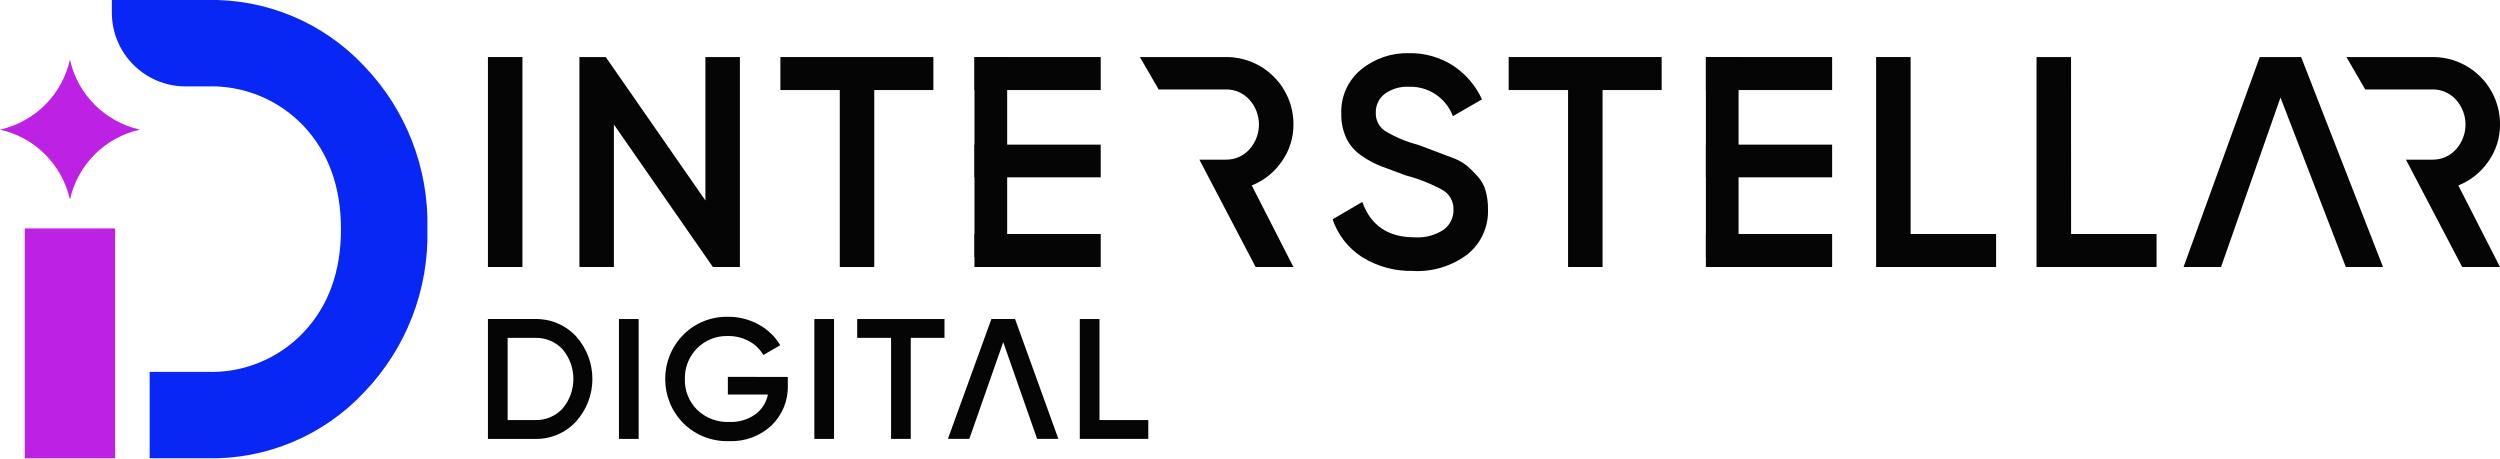
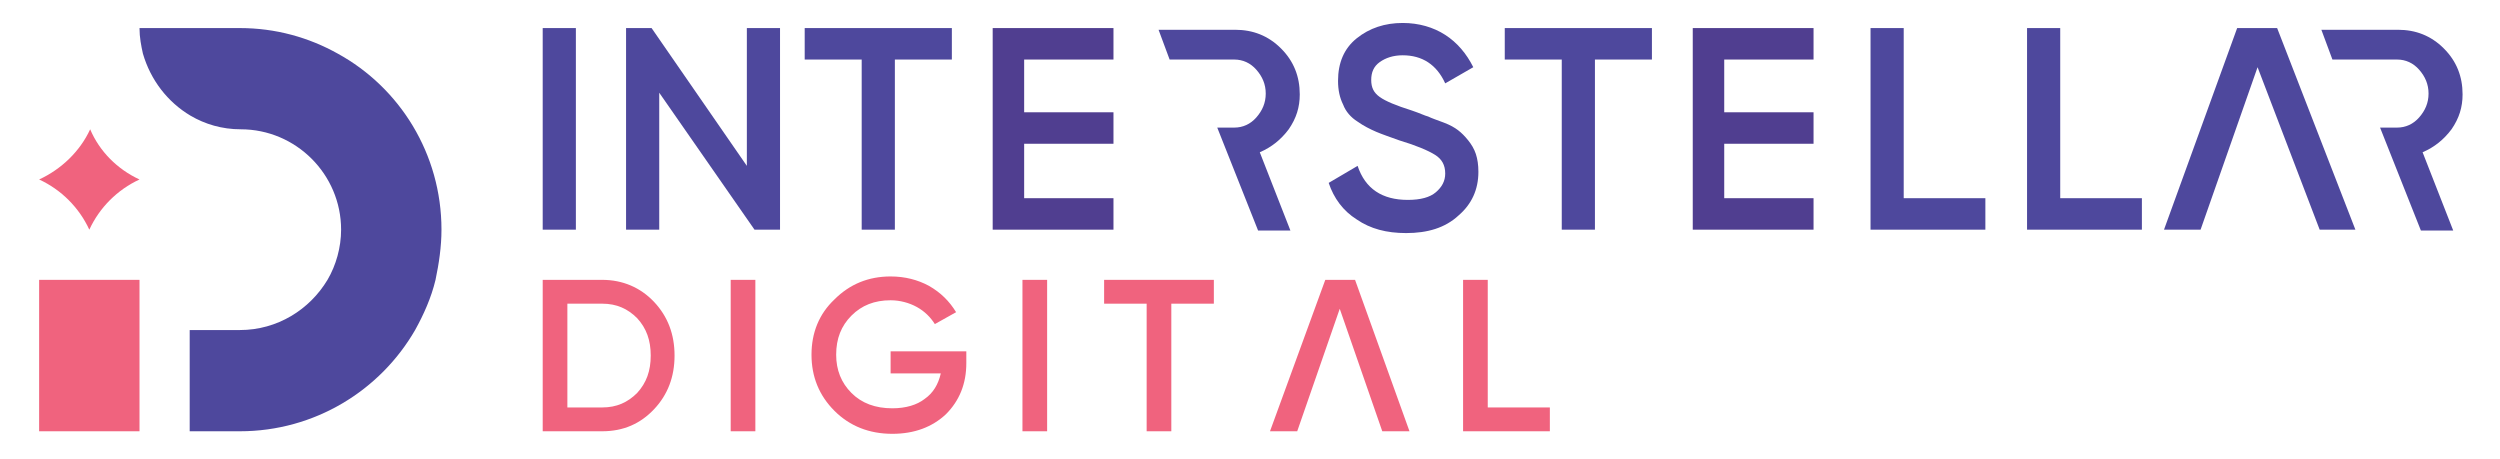
- <svg xmlns="http://www.w3.org/2000/svg" width="293.917" height="53.88">
-   <path fill="none" d="M0 0h293.917v53.879H0z" data-name="Rectangle 1100" />
-   <path fill="#040504" d="M57.365 6.706h4.055v24.685h-4.055z" data-name="Rectangle 1101" />
-   <path fill="#040504" d="M82.932 6.707h4.055v24.685h-3.174l-11.637-16.75v16.75h-4.055V6.707h3.094l11.717 16.864Z" data-name="Path 579" />
-   <path fill="#040504" d="M109.733 6.707v3.879h-6.948v20.806H98.73V10.586h-6.982V6.707Z" data-name="Path 580" />
-   <path fill="#040504" d="M166.19 31.85a10.827 10.827 0 0 1-6.048-1.622 8.522 8.522 0 0 1-3.473-4.444l3.491-2.045q1.481 4.161 6.136 4.161a5.521 5.521 0 0 0 3.438-.9 2.832 2.832 0 0 0 1.146-2.339 2.568 2.568 0 0 0-1.236-2.3 19.252 19.252 0 0 0-4.378-1.741l-2.833-1.052a10.983 10.983 0 0 1-2.326-1.24 5.253 5.253 0 0 1-1.816-2.064 6.541 6.541 0 0 1-.6-2.891 6.394 6.394 0 0 1 2.327-5.2 8.524 8.524 0 0 1 5.608-1.922 9.293 9.293 0 0 1 5.184 1.446 9.456 9.456 0 0 1 3.421 3.985l-3.421 1.975a5.32 5.32 0 0 0-5.184-3.456 4.454 4.454 0 0 0-2.821.829 2.7 2.7 0 0 0-1.058 2.239 2.475 2.475 0 0 0 1.082 2.124 14.563 14.563 0 0 0 3.919 1.641l2.027.764 1.846.7a6.292 6.292 0 0 1 1.8.953 13.5 13.5 0 0 1 1.276 1.251 4.31 4.31 0 0 1 .962 1.713 7.845 7.845 0 0 1 .279 2.179 6.469 6.469 0 0 1-2.415 5.307 9.741 9.741 0 0 1-6.33 1.958" data-name="Path 581" />
-   <path fill="#040504" d="M195.354 6.706v3.879h-6.947v20.806h-4.055V10.585h-6.982V6.706Z" data-name="Path 582" />
-   <path fill="#040504" d="M224.624 27.512h10.05v3.879h-14.105V6.706h4.055Z" data-name="Path 583" />
-   <path fill="#040504" d="M243.49 27.512h10.05v3.879h-14.11V6.706h4.055Z" data-name="Path 584" />
-   <path fill="#040504" d="M62.902 37.507a6.361 6.361 0 0 1 4.822 2.033 7.485 7.485 0 0 1 0 10.017 6.343 6.343 0 0 1-4.822 2.044h-5.537V37.507Zm0 11.879a4.215 4.215 0 0 0 3.252-1.369 5.408 5.408 0 0 0 0-6.936 4.231 4.231 0 0 0-3.252-1.359h-3.221v9.664Z" data-name="Path 585" />
-   <path fill="#040504" d="M72.768 37.507h2.315v14.094h-2.315z" data-name="Rectangle 1102" />
-   <path fill="#040504" d="M92.62 44.312v.966a6.3 6.3 0 0 1-1.913 4.742 6.9 6.9 0 0 1-4.993 1.842 7.317 7.317 0 0 1-5.386-2.114 7.4 7.4 0 0 1 0-10.379 7.15 7.15 0 0 1 5.265-2.124 7.3 7.3 0 0 1 3.6.906 6.613 6.613 0 0 1 2.537 2.436l-1.99 1.151a4.19 4.19 0 0 0-1.671-1.621 5.029 5.029 0 0 0-2.477-.614 4.9 4.9 0 0 0-3.644 1.45 4.953 4.953 0 0 0-1.429 3.624 4.868 4.868 0 0 0 1.44 3.6 5.123 5.123 0 0 0 3.775 1.429 4.98 4.98 0 0 0 3.05-.876 3.857 3.857 0 0 0 1.5-2.346h-4.712V44.31Z" data-name="Path 586" />
-   <path fill="#040504" d="M95.74 37.507h2.315v14.094H95.74z" data-name="Rectangle 1103" />
-   <path fill="#040504" d="M111.042 37.506v2.215h-3.967V51.6h-2.315V39.721h-3.986v-2.215Z" data-name="Path 587" />
-   <path fill="#040504" d="M129.263 49.385h5.738V51.6h-8.053V37.506h2.315Z" data-name="Path 588" />
-   <path fill="#040504" d="M119.337 37.506h-2.782L111.441 51.6h2.517l3.99-11.375 3.983 11.375h2.5Z" data-name="Path 589" />
-   <path fill="#040504" d="M270.536 6.706h-4.866l-8.957 24.685h4.408l6.988-19.924 7.682 19.924h4.373Z" data-name="Path 590" />
-   <path fill="#040504" d="M278.072 10.515h7.911a3.638 3.638 0 0 1 2.751 1.2 4.36 4.36 0 0 1 0 5.854 3.635 3.635 0 0 1-2.751 1.2h-3.125l6.616 12.624h4.443l-4.9-9.592a7.77 7.77 0 0 0 3.545-2.839 7.419 7.419 0 0 0 1.357-4.32 7.887 7.887 0 0 0-7.935-7.935h-10.12Z" data-name="Path 591" />
-   <path fill="#040504" d="M136.22 10.515h7.911a3.637 3.637 0 0 1 2.751 1.2 4.36 4.36 0 0 1 0 5.854 3.635 3.635 0 0 1-2.751 1.2h-3.125l6.616 12.624h4.443l-4.9-9.592a7.77 7.77 0 0 0 3.545-2.839 7.42 7.42 0 0 0 1.357-4.32 7.888 7.888 0 0 0-7.935-7.935h-10.12Z" data-name="Path 592" />
-   <path fill="#040504" d="M114.566 17.004h14.841v3.843h-14.841z" data-name="Rectangle 1104" />
-   <path fill="#040504" d="M114.567 6.706h3.843v23.51h-3.843z" data-name="Rectangle 1105" />
-   <path fill="#040504" d="M114.566 27.512h14.841v3.879h-14.841z" data-name="Rectangle 1106" />
-   <path fill="#040504" d="M114.566 6.706h14.841v3.879h-14.841z" data-name="Rectangle 1107" />
-   <path fill="#040504" d="M200.556 17.004h14.841v3.843h-14.841z" data-name="Rectangle 1108" />
-   <path fill="#040504" d="M200.556 6.706h3.843v23.51h-3.843z" data-name="Rectangle 1109" />
-   <path fill="#040504" d="M200.556 27.512h14.841v3.879h-14.841z" data-name="Rectangle 1110" />
-   <path fill="#040504" d="M200.556 6.706h14.841v3.879h-14.841z" data-name="Rectangle 1111" />
-   <path fill="#0827f5" d="M50.249 26.94a26.689 26.689 0 0 1-7.427 19.165 24.559 24.559 0 0 1-18.514 7.775h-6.714V43.72h6.714a14.935 14.935 0 0 0 11.391-4.659q4.389-4.661 4.387-12.121t-4.387-12.122a14.935 14.935 0 0 0-11.391-4.659H21.82a8.67 8.67 0 0 1-8.67-8.67V0h11.158a24.559 24.559 0 0 1 18.514 7.774 26.7 26.7 0 0 1 7.427 19.166" data-name="Path 593" />
-   <path fill="#bd21e4" d="M2.913 26.856h10.621v27.022H2.913z" data-name="Rectangle 1112" />
-   <path fill="#bd21e4" d="M8.224 7.016A10.846 10.846 0 0 1 0 15.24a10.846 10.846 0 0 1 8.224 8.224 10.846 10.846 0 0 1 8.224-8.225 10.846 10.846 0 0 1-8.224-8.224" data-name="Path 594" />
+ <svg xmlns="http://www.w3.org/2000/svg" version="1.1" id="Layer_1" x="0px" y="0px" viewBox="0 0 293.9 53.9" style="enable-background:new 0 0 293.9 53.9;" xml:space="preserve">
+   <style type="text/css">
+ 	.st0{fill:#F0637E;}
+ 	.st1{fill:#4E489D;}
+ 	.st2{fill:#503E90;}
+ </style>
+   <g>
+     <g>
+       <path class="st0" d="M16.4,21.1c-2.6,1.2-4.7,3.3-5.9,5.9c-1.2-2.6-3.3-4.7-5.9-5.9c2.6-1.2,4.8-3.3,6-5.9    C11.7,17.8,13.8,19.9,16.4,21.1z" />
+       <rect x="4.6" y="32.9" class="st0" width="11.8" height="17.8" />
+     </g>
+     <path class="st1" d="M51.9,27c0,2-0.3,4-0.7,5.9c-0.5,2.1-1.4,4.1-2.4,5.9C44.7,45.9,37,50.7,28.2,50.7h-5.9V38.8h5.9   c4.4,0,8.2-2.4,10.3-5.9c1-1.7,1.6-3.8,1.6-5.9c0-6.5-5.3-11.8-11.8-11.8c-2.2,0-4.2-0.6-5.9-1.6c-2.7-1.6-4.7-4.2-5.6-7.3   c-0.2-0.9-0.4-1.9-0.4-3h11.8c4.2,0,8.1,1.1,11.5,3C47,10.3,51.9,18.1,51.9,27z" />
+     <g>
+       <path class="st0" d="M70.8,32.9c2.4,0,4.5,0.9,6.1,2.6c1.6,1.7,2.4,3.8,2.4,6.3c0,2.5-0.8,4.6-2.4,6.3c-1.6,1.7-3.6,2.6-6.1,2.6    h-7V32.9H70.8z M70.8,47.9c1.7,0,3-0.6,4.1-1.7c1.1-1.2,1.6-2.6,1.6-4.4c0-1.8-0.5-3.2-1.6-4.4c-1.1-1.1-2.4-1.7-4.1-1.7h-4.1    v12.2H70.8z" />
+       <path class="st0" d="M85.9,32.9h2.9v17.8h-2.9V32.9z" />
+       <path class="st0" d="M113.6,41.5v1.2c0,2.4-0.8,4.4-2.4,6c-1.6,1.5-3.7,2.3-6.3,2.3c-2.7,0-5-0.9-6.8-2.7s-2.7-4-2.7-6.6    c0-2.6,0.9-4.8,2.7-6.5c1.8-1.8,4-2.7,6.6-2.7c1.7,0,3.2,0.4,4.5,1.1c1.4,0.8,2.4,1.8,3.2,3.1l-2.5,1.4c-0.5-0.8-1.2-1.5-2.1-2    c-0.9-0.5-2-0.8-3.1-0.8c-1.9,0-3.4,0.6-4.6,1.8c-1.2,1.2-1.8,2.7-1.8,4.6c0,1.8,0.6,3.3,1.8,4.5c1.2,1.2,2.8,1.8,4.8,1.8    c1.6,0,2.9-0.4,3.8-1.1c1-0.7,1.6-1.7,1.9-3h-5.9v-2.6H113.6z" />
+       <path class="st0" d="M120.2,32.9h2.9v17.8h-2.9V32.9z" />
+       <path class="st0" d="M142.7,32.9v2.8h-5v15h-2.9v-15h-5v-2.8H142.7z" />
+       <path class="st0" d="M175,47.9h7.2v2.8h-10.2V32.9h2.9V47.9z" />
+       <polygon class="st0" points="159.3,32.9 155.8,32.9 149.3,50.7 152.5,50.7 157.5,36.3 162.5,50.7 165.7,50.7   " />
+     </g>
+     <g>
+       <path class="st1" d="M63.8,3.3h3.9V27h-3.9V3.3z" />
+       <path class="st1" d="M87.8,3.3h3.9V27h-3L77.5,10.9V27h-3.9V3.3h3l11.2,16.2V3.3z" />
+       <path class="st1" d="M111.9,3.3V7h-6.7v20h-3.9V7h-6.7V3.3H111.9z" />
+       <path class="st1" d="M165.3,27.4c-2.3,0-4.2-0.5-5.8-1.6c-1.6-1-2.7-2.5-3.3-4.3l3.4-2c0.9,2.7,2.9,4,5.9,4c1.5,0,2.6-0.3,3.3-0.9    c0.7-0.6,1.1-1.3,1.1-2.2c0-1-0.4-1.7-1.2-2.2c-0.8-0.5-2.2-1.1-4.2-1.7c-1.1-0.4-2-0.7-2.7-1c-0.7-0.3-1.5-0.7-2.2-1.2    c-0.8-0.5-1.4-1.2-1.7-2c-0.4-0.8-0.6-1.7-0.6-2.8c0-2.1,0.7-3.8,2.2-5c1.5-1.2,3.3-1.8,5.4-1.8c1.9,0,3.6,0.5,5,1.4    c1.4,0.9,2.5,2.2,3.3,3.8l-3.3,1.9c-1-2.2-2.7-3.3-5-3.3c-1.1,0-2,0.3-2.7,0.8c-0.7,0.5-1,1.2-1,2.1c0,0.9,0.3,1.5,1,2    c0.7,0.5,1.9,1,3.8,1.6c0.9,0.3,1.5,0.6,1.9,0.7c0.4,0.2,1,0.4,1.8,0.7c0.8,0.3,1.3,0.6,1.7,0.9c0.4,0.3,0.8,0.7,1.2,1.2    c0.4,0.5,0.7,1,0.9,1.6c0.2,0.6,0.3,1.3,0.3,2.1c0,2.1-0.8,3.8-2.3,5.1C169.9,26.8,167.8,27.4,165.3,27.4z" />
+       <path class="st1" d="M194.2,3.3V7h-6.7v20h-3.9V7h-6.7V3.3H194.2z" />
+       <path class="st1" d="M223.8,23.3h9.6V27h-13.5V3.3h3.9V23.3z" />
+       <path class="st1" d="M242.2,23.3h9.6V27h-13.5V3.3h3.9V23.3z" />
+       <polygon class="st1" points="267.7,3.3 263,3.3 254.4,27 258.7,27 265.4,7.9 272.7,27 276.9,27   " />
+       <path class="st1" d="M274.2,7h7.6c1,0,1.9,0.4,2.6,1.2c0.7,0.8,1.1,1.7,1.1,2.8c0,1.1-0.4,2-1.1,2.8c-0.7,0.8-1.6,1.2-2.6,1.2h-2    l4.8,12.1h3.8l-3.6-9.2c1.4-0.6,2.5-1.5,3.4-2.7c0.9-1.3,1.3-2.6,1.3-4.1c0-2.1-0.7-3.9-2.2-5.4c-1.5-1.5-3.3-2.2-5.4-2.2h-9    L274.2,7z" />
+       <path class="st1" d="M137.5,7h7.6c1,0,1.9,0.4,2.6,1.2c0.7,0.8,1.1,1.7,1.1,2.8c0,1.1-0.4,2-1.1,2.8c-0.7,0.8-1.6,1.2-2.6,1.2h-2    l4.8,12.1h3.8l-3.6-9.2c1.4-0.6,2.5-1.5,3.4-2.7c0.9-1.3,1.3-2.6,1.3-4.1c0-2.1-0.7-3.9-2.2-5.4c-1.5-1.5-3.3-2.2-5.4-2.2h-9    L137.5,7z" />
+       <g>
+         <polygon class="st2" points="120.4,7 120.4,13.2 130.9,13.2 130.9,16.9 120.4,16.9 120.4,23.3 130.9,23.3 130.9,27 116.7,27      116.7,3.3 130.9,3.3 130.9,7    " />
+       </g>
+       <g>
+         <polygon class="st2" points="202.7,7 202.7,13.2 213.2,13.2 213.2,16.9 202.7,16.9 202.7,23.3 213.2,23.3 213.2,27 199,27      199,3.3 213.2,3.3 213.2,7    " />
+       </g>
+     </g>
+   </g>
</svg>
